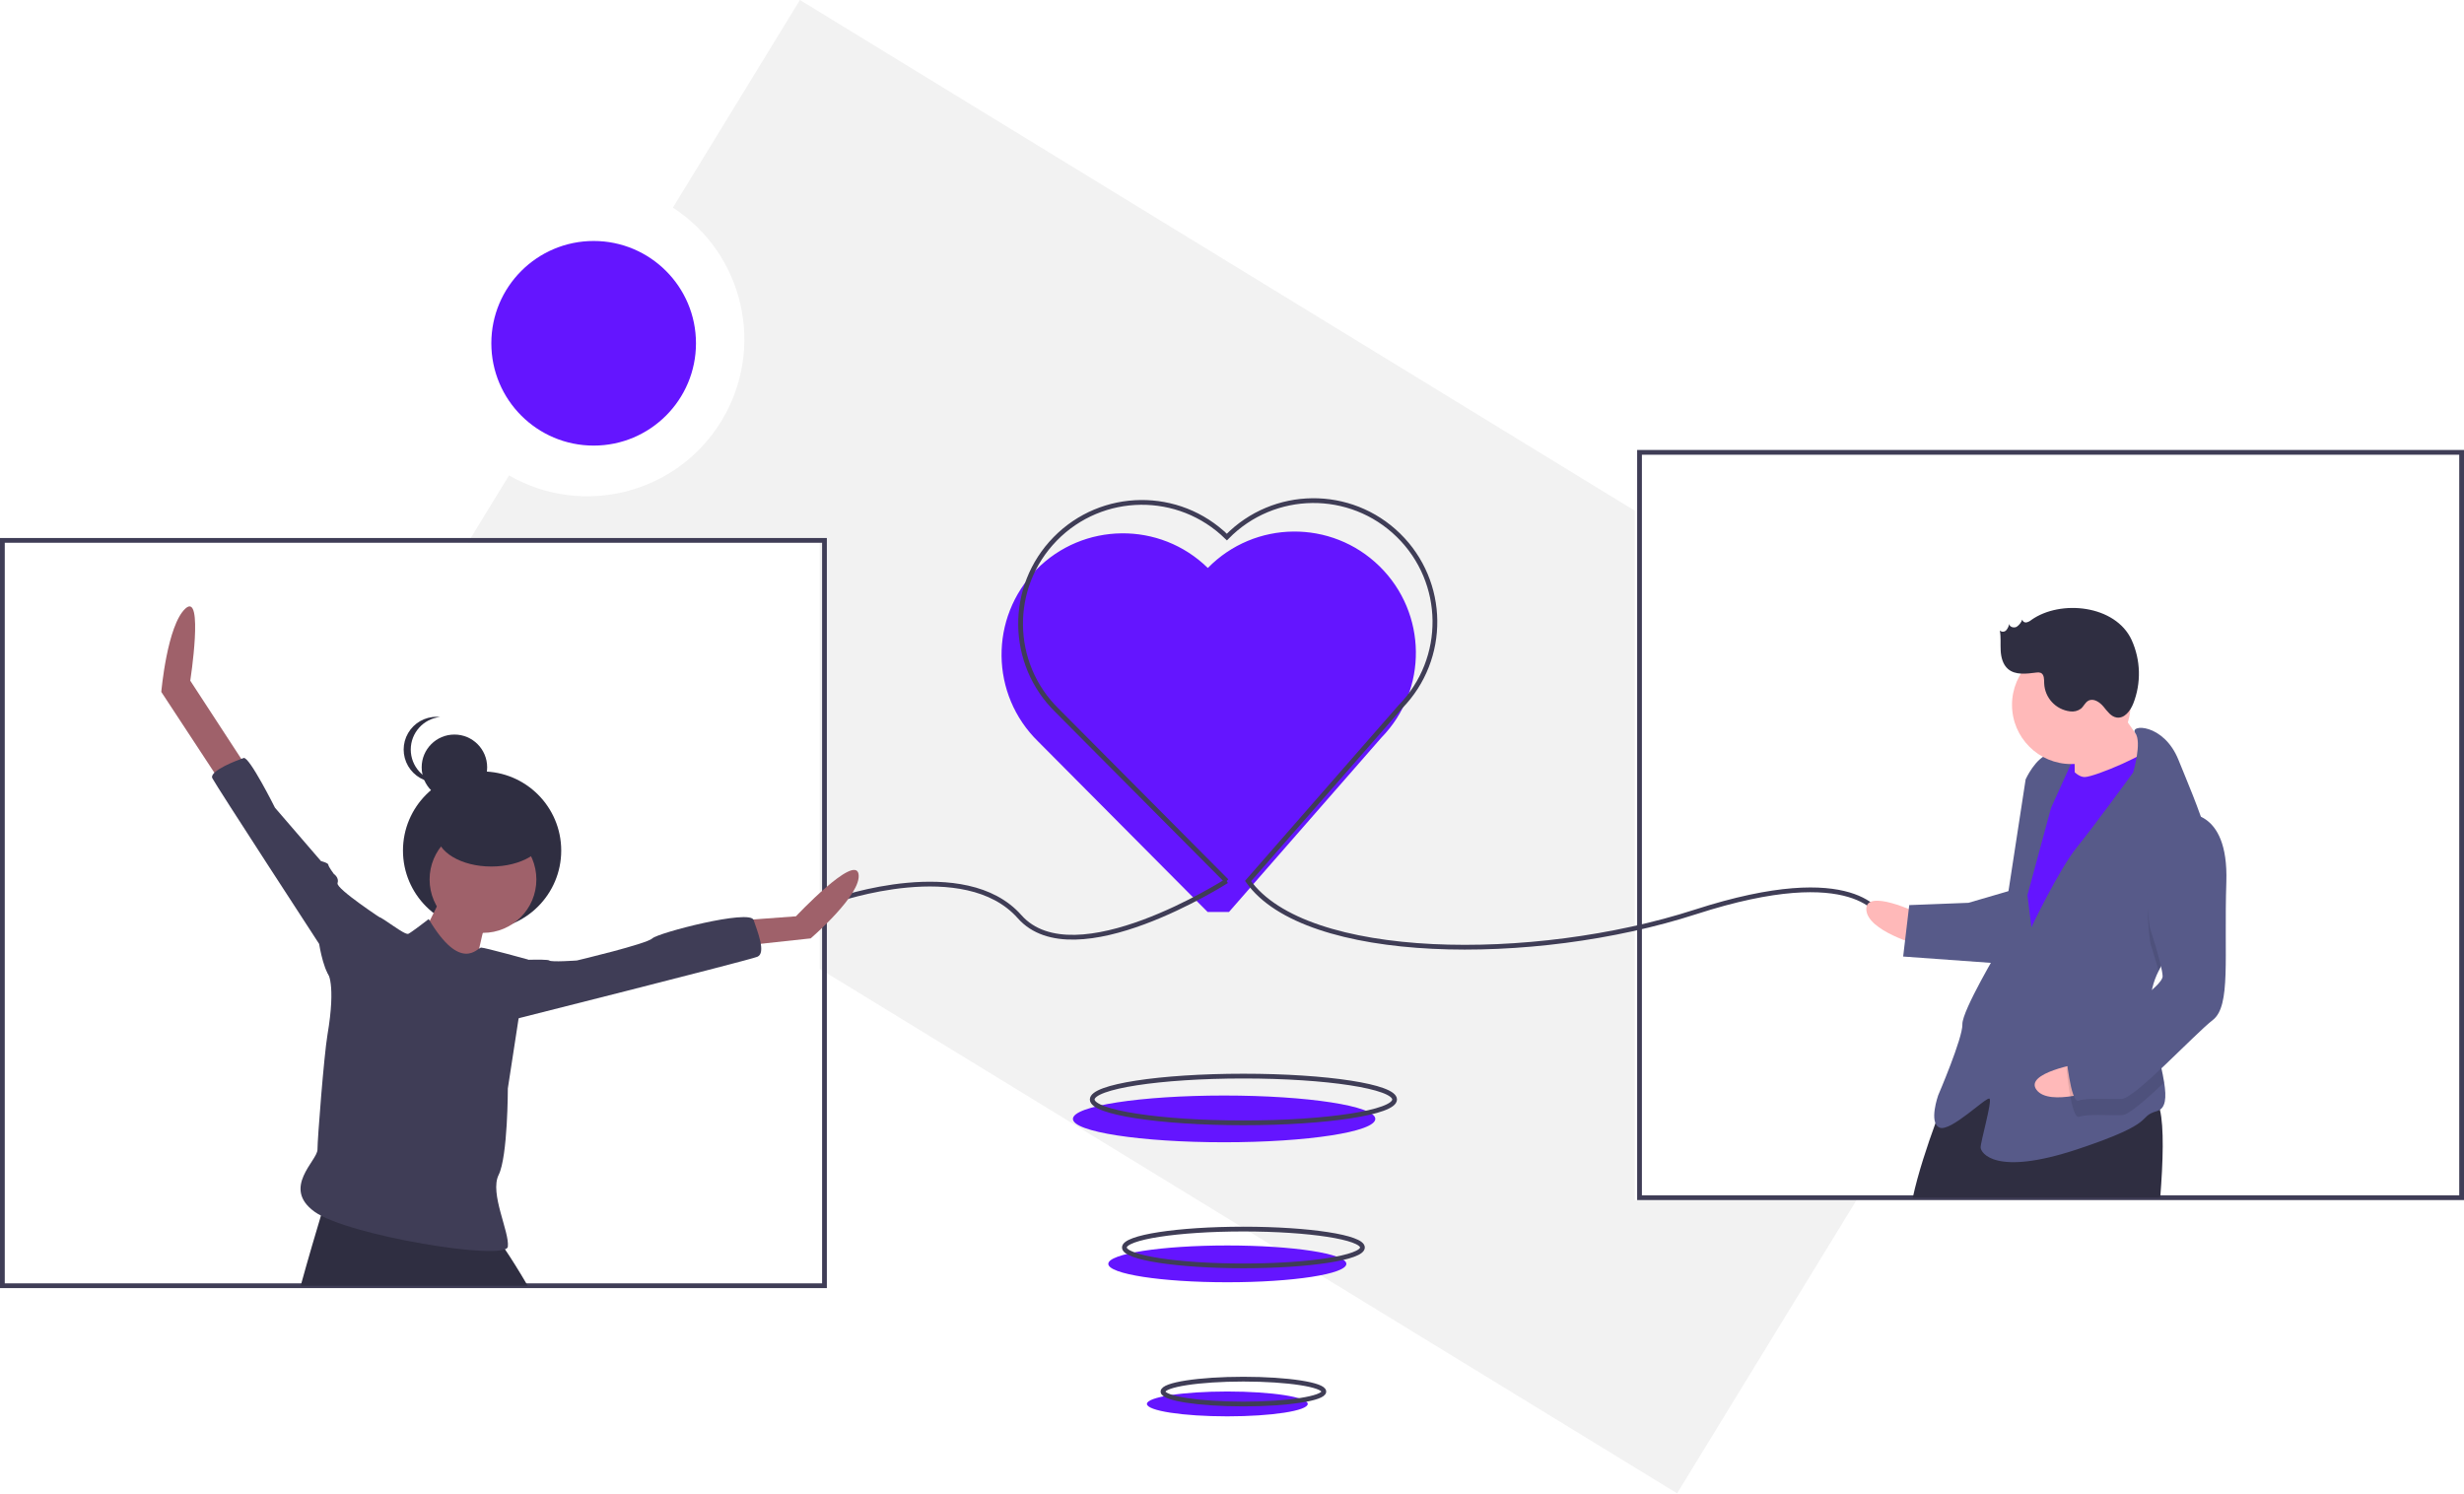
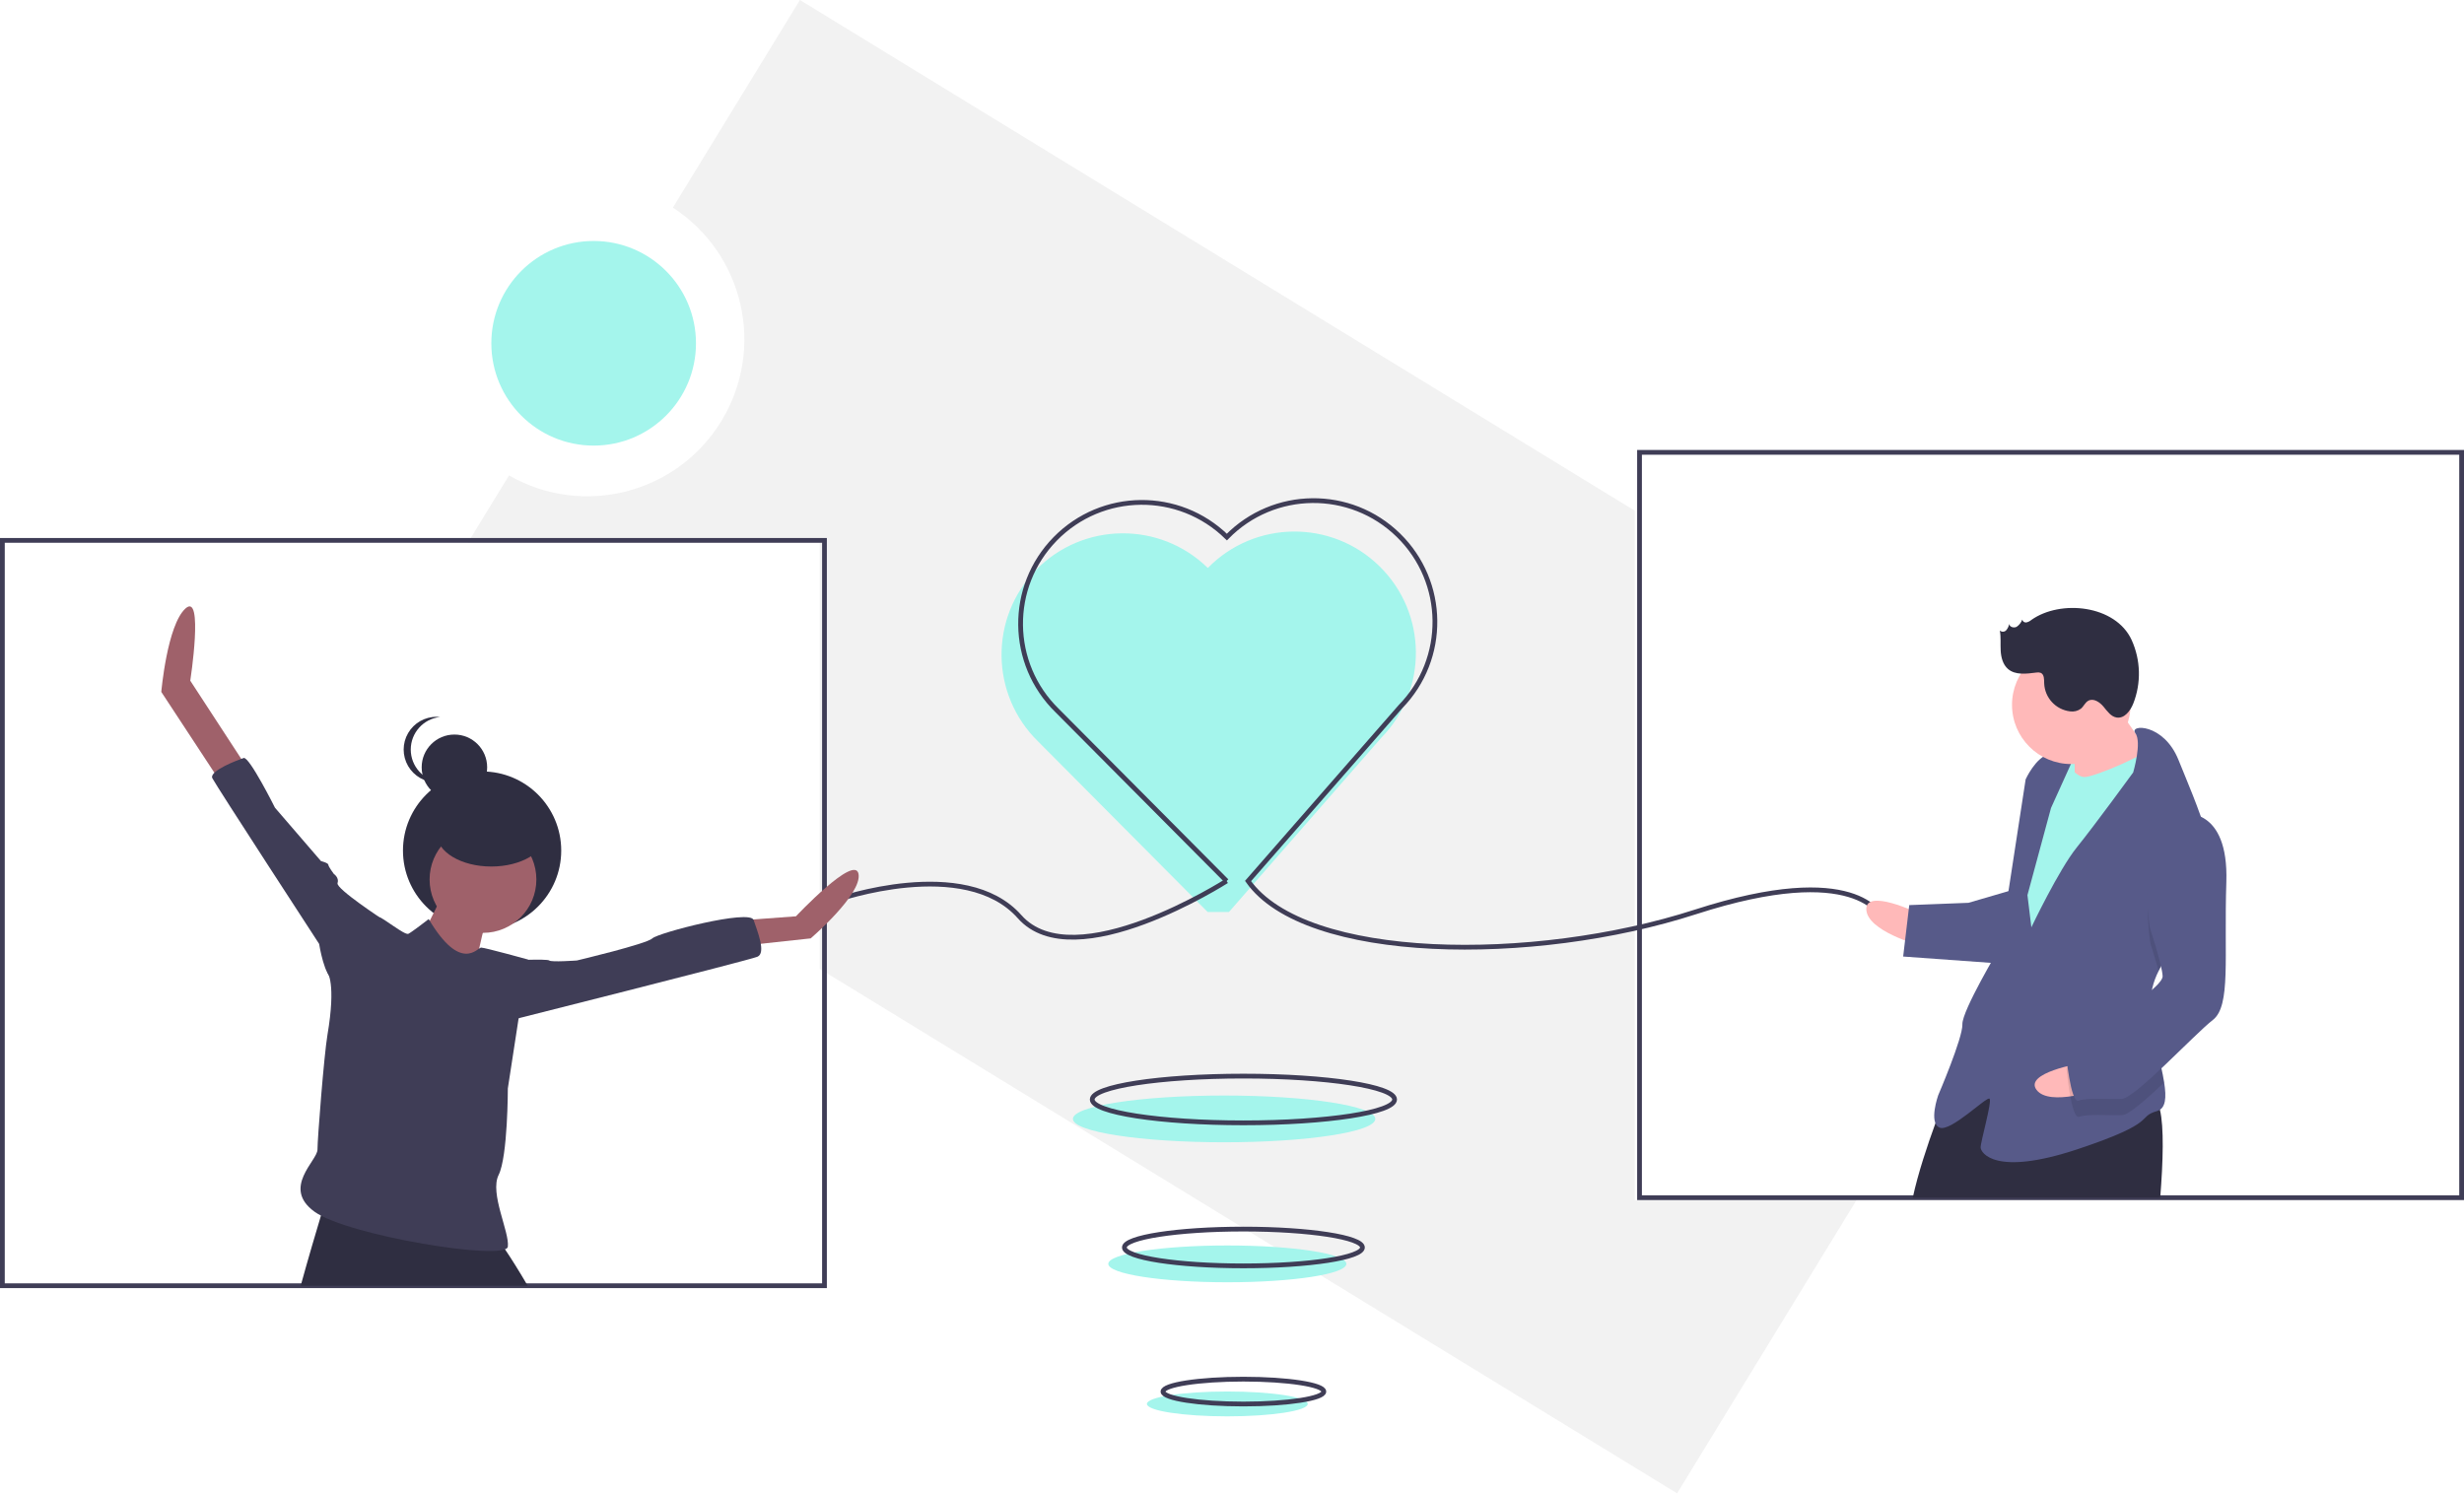
<svg xmlns="http://www.w3.org/2000/svg" id="fbf61bc7-949a-4ad5-bdf9-42522344582c" data-name="Layer 1" width="1035.48" height="627.636" viewBox="0 0 1035.48 627.636">
  <path d="M769.26,350.83,418.423,136.182l-53.388,87.261a65.991,65.991,0,0,1-68.854,112.541l-17.325,28.317H426.74V543.374l360.31,220.444,75.411-123.257H769.26Z" transform="translate(-82.26001 -136.1818)" fill="#f2f2f2" />
-   <ellipse cx="514.424" cy="470.263" rx="63.537" ry="9.822" fill="#6415ff" />
-   <path d="M598.74,519.461l64.018-73.234a51,51,0,0,0-72.915-71.326,51,51,0,1,0-71.326,72.915L589.74,519.461" transform="translate(-82.26001 -136.1818)" fill="#6415ff" />
+   <ellipse cx="514.424" cy="470.263" rx="63.537" ry="9.822" fill="#a4f5ec" />
+   <path d="M598.74,519.461l64.018-73.234a51,51,0,0,0-72.915-71.326,51,51,0,1,0-71.326,72.915L589.74,519.461" transform="translate(-82.26001 -136.1818)" fill="#a4f5ec" />
  <rect x="1" y="227.119" width="345.48" height="313.26" fill="none" stroke="#3f3d56" stroke-miterlimit="10" stroke-width="2" />
  <rect x="689" y="190.119" width="345.48" height="313.26" fill="none" stroke="#3f3d56" stroke-miterlimit="10" stroke-width="2" />
-   <circle cx="249.48" cy="144.279" r="43" fill="#6415ff" />
+   <circle cx="249.48" cy="144.279" r="43" fill="#a4f5ec" />
  <path d="M433.74,514.461s54-19,77,7,87-15,87-15" transform="translate(-82.26001 -136.1818)" fill="none" stroke="#3f3d56" stroke-miterlimit="10" stroke-width="2" />
  <path d="M872.74,521.461s-10-24-78-2-164,21-188-13l64.018-73.234a51,51,0,0,0-72.915-71.326,51,51,0,1,0-71.326,72.915L597.74,506.461" transform="translate(-82.26001 -136.1818)" fill="none" stroke="#3f3d56" stroke-miterlimit="10" stroke-width="2" />
  <ellipse cx="522.536" cy="462.101" rx="63.537" ry="9.822" fill="none" stroke="#3f3d56" stroke-miterlimit="10" stroke-width="2" />
-   <ellipse cx="515.776" cy="531.192" rx="50.019" ry="7.732" fill="#6415ff" />
-   <ellipse cx="515.776" cy="590.055" rx="33.796" ry="5.224" fill="#6415ff" />
+   <ellipse cx="515.776" cy="531.192" rx="50.019" ry="7.732" fill="#a4f5ec" />
+   <ellipse cx="515.776" cy="590.055" rx="33.796" ry="5.224" fill="#a4f5ec" />
  <ellipse cx="522.536" cy="524.304" rx="50.019" ry="7.732" fill="none" stroke="#3f3d56" stroke-miterlimit="10" stroke-width="2" />
  <ellipse cx="522.536" cy="584.87" rx="33.796" ry="5.224" fill="none" stroke="#3f3d56" stroke-miterlimit="10" stroke-width="2" />
  <circle cx="202.598" cy="357.484" r="33.252" fill="#2f2e41" />
  <path d="M268.985,510.465s-10.831,23.983-13.925,24.756,25.53,14.699,25.53,14.699,5.415-29.398,7.736-30.945S268.985,510.465,268.985,510.465Z" transform="translate(-82.26001 -136.1818)" fill="#9f616a" />
  <circle cx="202.971" cy="369.641" r="22.435" fill="#9f616a" />
  <path d="M304.02,676.561h-95.4c3.19-11.59,6.6-23.08,8.52-29.46.97-3.2,1.56-5.12,1.56-5.12s71.95,15.47,73.49,16.25a18.226,18.226,0,0,1,2.29,3.02C296.73,664.551,300.32,670.221,304.02,676.561Z" transform="translate(-82.26001 -136.1818)" fill="#2f2e41" />
  <path d="M185.433,457.858l-23.209-35.587s5.739-37.331-1.997-30.368-10.185,35.08-10.185,35.08l26.88,40.933Z" transform="translate(-82.26001 -136.1818)" fill="#9f616a" />
  <path d="M395.861,522.843l20.888-1.547s24.756-26.303,26.303-17.794-20.114,27.077-20.114,27.077l-28.624,3.095Z" transform="translate(-82.26001 -136.1818)" fill="#9f616a" />
  <path d="M243.455,530.579v-7.736s-20.114-13.152-19.341-15.473-1.547-3.868-1.547-3.868-2.321-3.095-2.321-3.868-3.095-1.547-3.095-1.547L197.811,475.651s-10.831-21.662-13.152-20.888-14.699,5.415-13.152,8.51,44.871,69.627,44.871,69.627,2.321,14.699,6.189,14.699S243.455,530.579,243.455,530.579Z" transform="translate(-82.26001 -136.1818)" fill="#3f3d56" />
  <path d="M295.289,539.863s17.02-.774,17.794,0,11.604,0,11.604,0,29.398-6.963,31.719-9.284,41.002-12.378,42.55-7.736,5.415,13.925,1.547,15.473S292.194,566.166,292.194,566.166Z" transform="translate(-82.26001 -136.1818)" fill="#3f3d56" />
  <circle cx="190.966" cy="322.486" r="13.76" fill="#2f2e41" />
  <path d="M254.88,451.215a13.761,13.761,0,0,1,12.326-13.685,13.915,13.915,0,0,0-1.433-.074,13.76,13.76,0,1,0,0,27.519,13.912,13.912,0,0,0,1.433-.074A13.761,13.761,0,0,1,254.88,451.215Z" transform="translate(-82.26001 -136.1818)" fill="#2f2e41" />
  <ellipse cx="206.467" cy="350.433" rx="22.933" ry="13.76" fill="#2f2e41" />
  <path d="M262.409,522.456s-6.963,5.415-8.51,6.189-10.831-6.963-12.378-6.963-21.662,23.209-21.662,23.209,3.738,4.306,0,26.303c-1.402,8.25-4.183,43.521-4.183,48.162s-15.158,16.049-1.232,26.106,80.458,20.888,81.231,14.699-7.736-22.435-3.868-30.172,3.868-36.361,3.868-36.361l4.642-30.172,3.868-23.983s-18.18-5.029-19.728-5.029S275.948,545.278,262.409,522.456Z" transform="translate(-82.26001 -136.1818)" fill="#3f3d56" />
-   <rect x="944.106" y="448.866" width="15.843" height="20.369" transform="translate(-99.33277 -98.94691) rotate(-2.22071)" fill="#6415ff" />
+   <rect x="944.106" y="448.866" width="15.843" height="20.369" transform="translate(-99.33277 -98.94691) rotate(-2.22071)" fill="#a4f5ec" />
  <path d="M888.135,519.85s-21.923-10.475-21.572-1.428,22.098,14.998,22.098,14.998Z" transform="translate(-82.26001 -136.1818)" fill="#ffb9b9" />
  <path d="M990.08,639.561H886.09c2.17-10.18,6.3-22.46,9.53-31.31,2.56-7,4.54-11.86,4.54-11.86,11.81-13.32,28.95-13.66,45.03-10.37,1.92.39,3.83.83,5.71,1.32.22.05.44.11.66.17,3.76.97,7.41,2.09,10.86,3.21,5.95,1.94,11.32,3.9,15.66,5.23a38.586,38.586,0,0,0,6.7,1.57,11.374,11.374,0,0,0,1.5.06c1.72-.07,2.91,1.78,3.68,5.01C991.7,609.881,991.3,624.241,990.08,639.561Z" transform="translate(-82.26001 -136.1818)" fill="#2f2e41" />
  <path d="M969.567,429.492s12.053,18.785,16.752,23.132-8.52,13.92-8.52,13.92l-23.658,3.182s.298-21.528-.921-23.746S969.567,429.492,969.567,429.492Z" transform="translate(-82.26001 -136.1818)" fill="#ffb9b9" />
-   <path d="M949.003,454.072s4.874,8.871,9.397,8.695,27.918-10.142,28.918-13.579,7.749,24.614,7.749,24.614L937.82,574.547,923.856,564.896l6.766-59.151,5.557-31.925Z" transform="translate(-82.26001 -136.1818)" fill="#6415ff" />
+   <path d="M949.003,454.072s4.874,8.871,9.397,8.695,27.918-10.142,28.918-13.579,7.749,24.614,7.749,24.614L937.82,574.547,923.856,564.896l6.766-59.151,5.557-31.925Z" transform="translate(-82.26001 -136.1818)" fill="#a4f5ec" />
  <path d="M989.429,544.234a31.679,31.679,0,0,0-3.512,14.858c.009.226.018.452.038.678.542,10.466,4.397,22.569,5.78,31.372,1.004,6.314.718,10.923-2.977,12.006-8.958,2.612,1.306,4.479-33.353,16.015s-40.708,1.579-40.795-.683,4.908-19.442,3.734-20.529-16.435,14.227-21.046,12.141-.526-13.569-.526-13.569,10.387-24.185,10.168-29.838,15.734-32.319,15.734-32.319L933.523,463.732s4.172-9.222,9.782-10.572a13.897,13.897,0,0,1,10.265,1.867l-9.388,20.748-9.905,36.623,1.657,13.525s11.518-24.228,19.082-33.582,23.693-31.495,23.693-31.495,3.765-12.705.923-16.502c-2.843-3.808,11.857-4.378,18.125,11.233,3.322,8.274,8.715,20.613,12.094,32.101,3.011,10.177,4.433,19.692,1.45,25.13C1006.743,521.117,995.275,532.037,989.429,544.234Z" transform="translate(-82.26001 -136.1818)" fill="#575a89" />
  <path d="M1011.301,512.809c-4.559,8.308-16.026,19.228-21.872,31.425-1.527-5.501-3.39-11.193-3.39-11.193s-7.145-38.227,13.989-48.106a14.144,14.144,0,0,1,9.823,2.745C1012.862,497.856,1014.284,507.371,1011.301,512.809Z" transform="translate(-82.26001 -136.1818)" opacity="0.1" />
  <path d="M927.405,510.4l-17.917,5.225-24.877.965-2.559,21.616,40.883,2.945S933.147,512.442,927.405,510.4Z" transform="translate(-82.26001 -136.1818)" fill="#575a89" />
  <path d="M956.621,583.08s-23.969,3.977-18.498,11.19,26.705-.37,26.705-.37Z" transform="translate(-82.26001 -136.1818)" fill="#ffb9b9" />
  <path d="M985.955,559.77c.542,10.466,4.397,22.569,5.78,31.372-7.636,7.227-14.897,13.601-17.633,13.707-5.654.219-14.744-.561-18.092.702s-5.312-20.178-5.312-20.178,1.998-6.872,10.913-10.615C967.627,572.224,979.161,565.356,985.955,559.77Z" transform="translate(-82.26001 -136.1818)" opacity="0.1" />
  <path d="M999.765,478.15s19.135-3.007,18.102,28.742,2.017,52.015-5.679,57.976S979.492,597.845,973.839,598.064s-14.744-.561-18.092.702-5.312-20.178-5.312-20.178,1.998-6.872,10.913-10.615,29.917-17.015,29.741-21.538-5.312-20.178-5.312-20.178S978.631,488.029,999.765,478.15Z" transform="translate(-82.26001 -136.1818)" fill="#575a89" />
  <circle cx="870.433" cy="296.23" r="24.896" fill="#ffb9b9" />
  <path d="M935.93,396.729a4.807,4.807,0,0,1-2.093,1.05,1.494,1.494,0,0,1-1.731-1.199,6.207,6.207,0,0,1-2.375,3.046c-1.163.606-2.961.098-3.129-1.203a5.489,5.489,0,0,1-1.263,2.667,1.892,1.892,0,0,1-2.66.089c.509,2.783.195,5.645.355,8.47s.913,5.82,3.047,7.677c3.113,2.709,7.793,2.04,11.887,1.527a3.608,3.608,0,0,1,1.863.102c1.533.653,1.463,2.787,1.484,4.453a12.374,12.374,0,0,0,10.835,11.751,6.203,6.203,0,0,0,4.61-1.125c1.162-.985,1.756-2.591,3.088-3.331,2.167-1.204,4.795.552,6.379,2.458s3.146,4.252,5.6,4.601c3.246.462,5.718-2.846,6.931-5.892a34.348,34.348,0,0,0-.683-26.689C971.299,390.409,948.147,388.072,935.93,396.729Z" transform="translate(-82.26001 -136.1818)" fill="#2f2e41" />
</svg>
